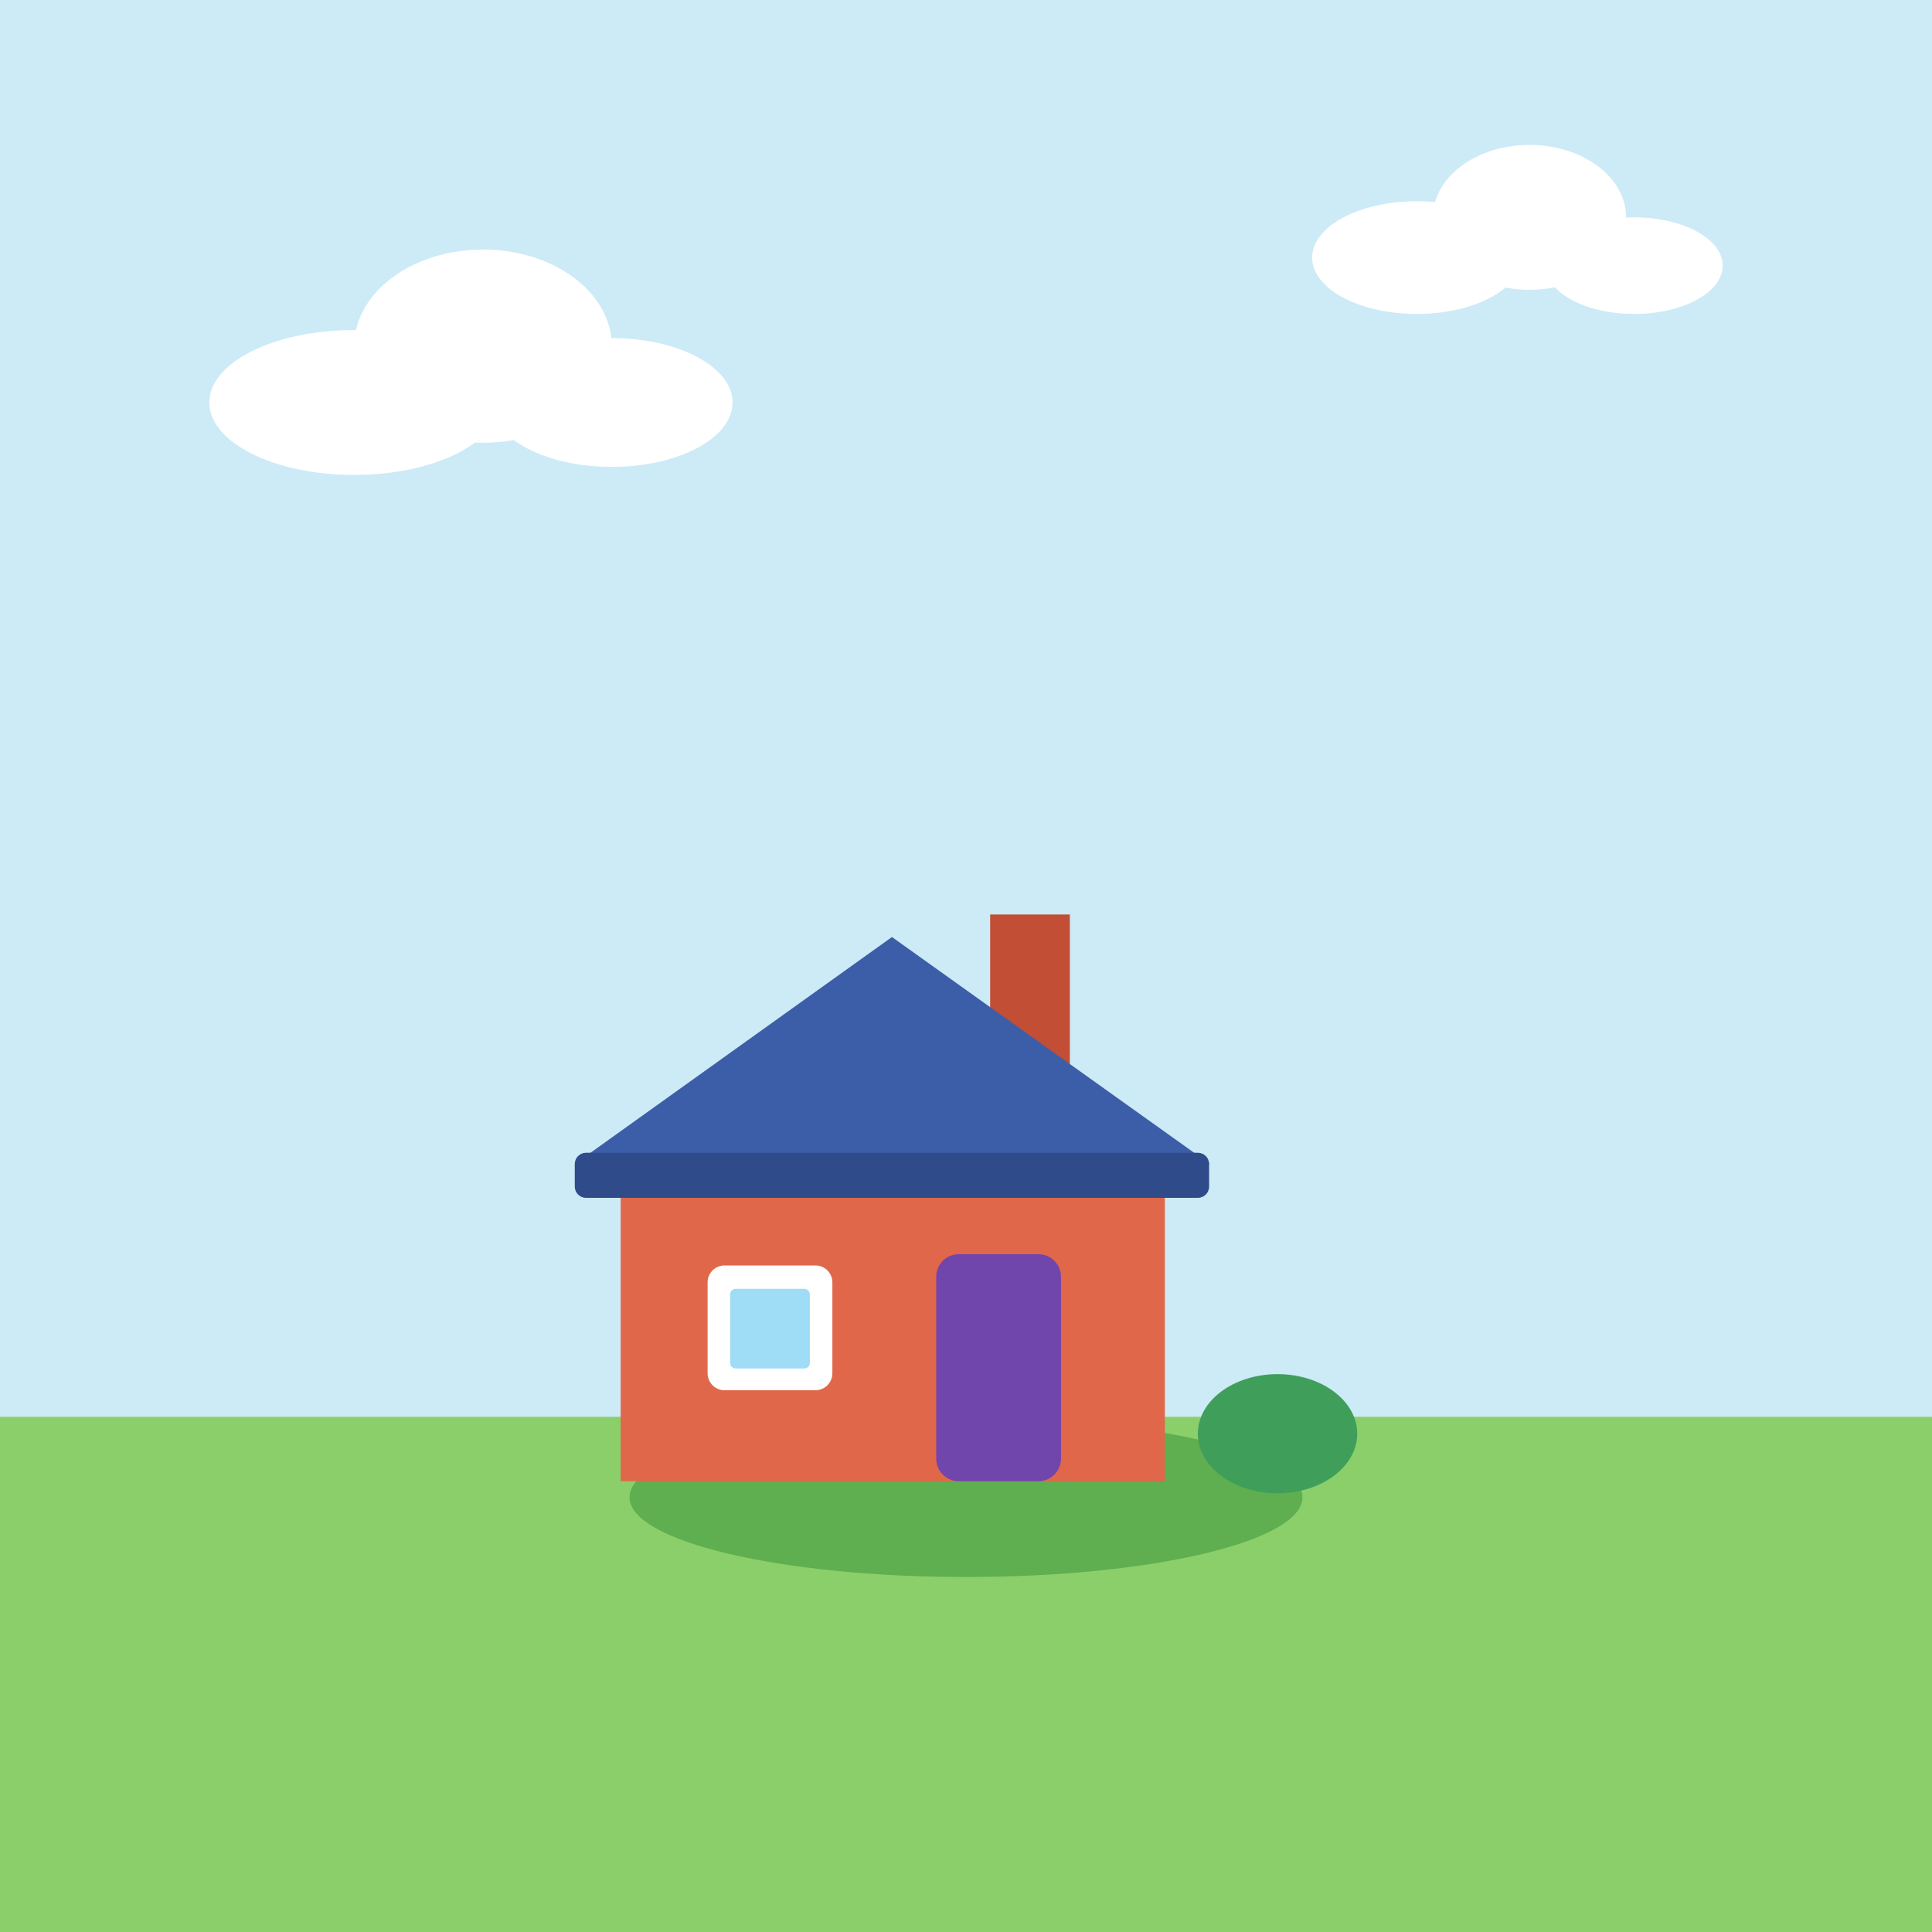
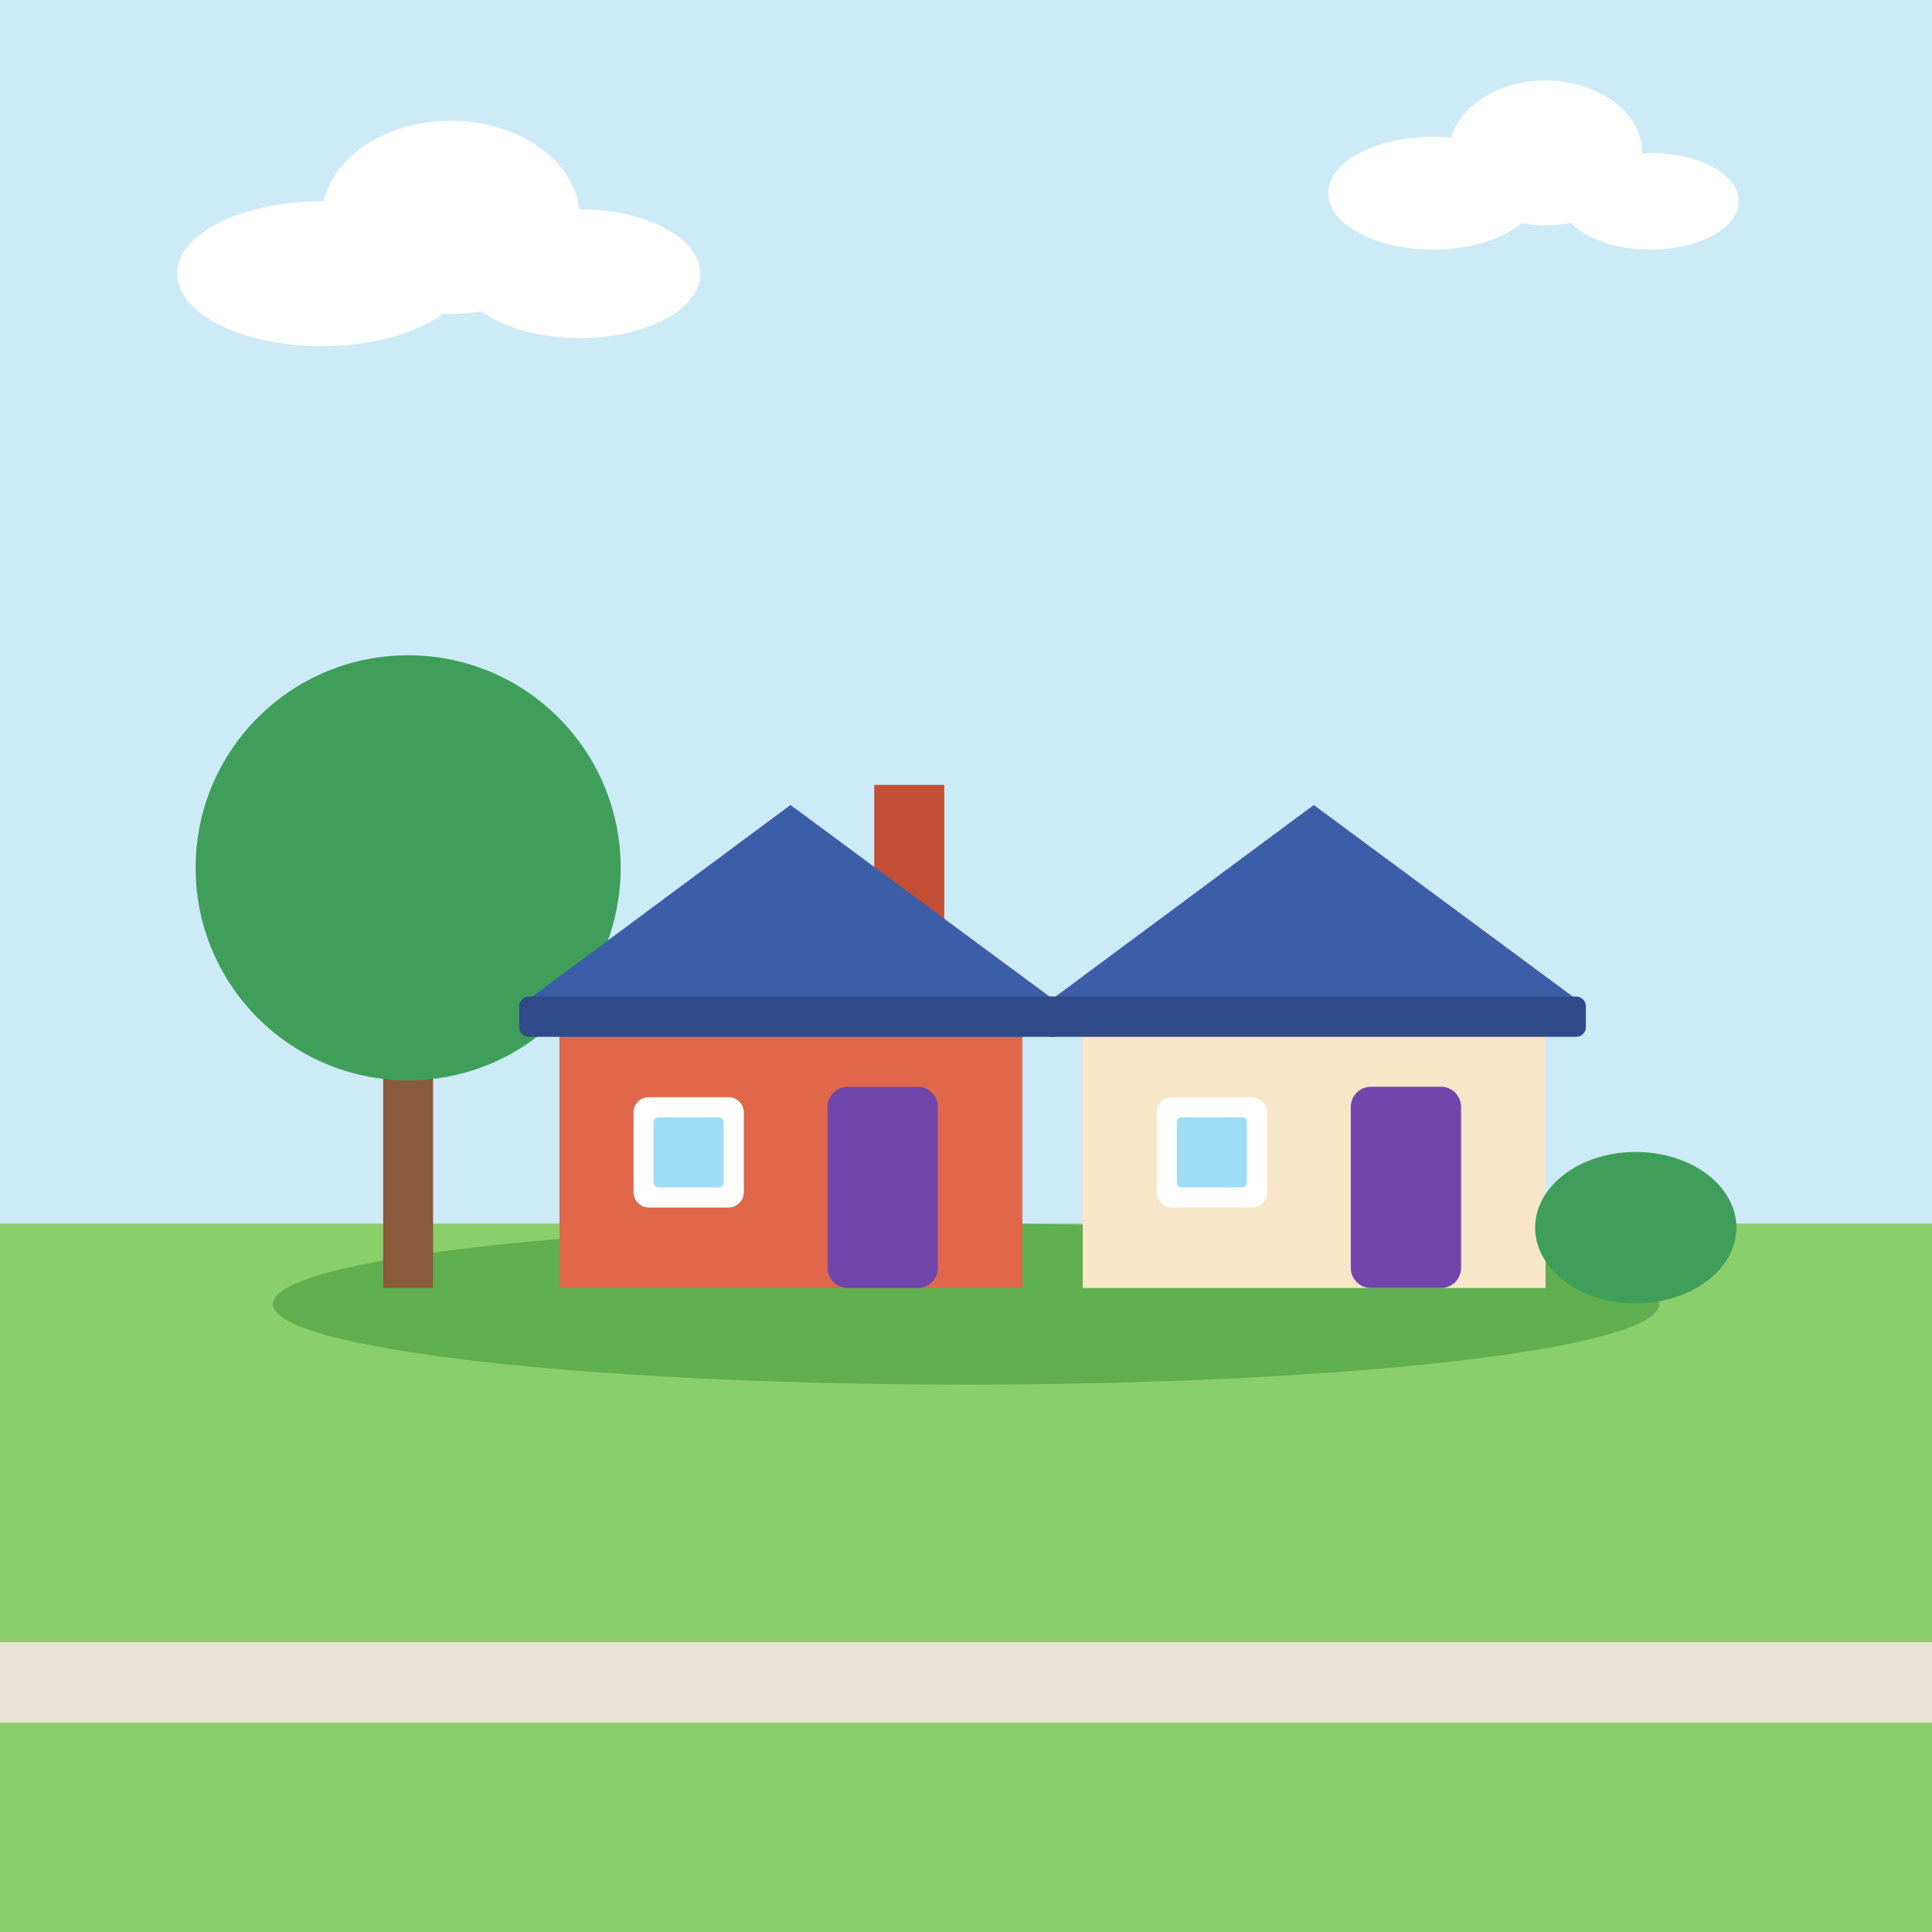
<svg xmlns="http://www.w3.org/2000/svg" viewBox="0 0 240 240">
  <rect x="0" y="0" width="240" height="240" fill="#cdeaf7" />
-   <ellipse cx="44" cy="50" rx="18" ry="9" fill="#ffffff" />
-   <ellipse cx="60" cy="43" rx="16" ry="12" fill="#ffffff" />
-   <ellipse cx="76" cy="50" rx="15" ry="8" fill="#ffffff" />
-   <ellipse cx="176" cy="32" rx="13" ry="7" fill="#ffffff" />
-   <ellipse cx="190" cy="27" rx="12" ry="9" fill="#ffffff" />
-   <ellipse cx="203" cy="33" rx="11" ry="6" fill="#ffffff" />
-   <rect x="0" y="176" width="240" height="64" fill="#8bcf6a" />
-   <ellipse cx="120" cy="186" rx="41.8" ry="9.9" fill="#5fae4f" />
-   <rect x="123" y="113.6" width="9.9" height="25.3" fill="#c24e36" />
-   <rect x="77.1" y="144.6" width="67.6" height="39.4" fill="#e0674a" />
-   <polygon points="71.4,144.6 110.8,116.4 150.3,144.6" fill="#3c5ea8" />
-   <rect x="71.4" y="143.2" width="78.8" height="5.6" rx="1.4" fill="#2f4b8a" />
-   <rect x="116.3" y="155.8" width="15.5" height="28.2" rx="2.8" fill="#7046ad" />
-   <rect x="87.9" y="157.2" width="15.5" height="15.5" rx="2.1" fill="#ffffff" />
-   <rect x="90.7" y="160.1" width="9.9" height="9.9" rx="0.7" fill="#9fdcf5" />
-   <ellipse cx="158.7" cy="178.1" rx="9.9" ry="7.4" fill="#3f9f5a" />
+   <ellipse cx="40" cy="34" rx="18" ry="9" fill="#ffffff" />
+   <ellipse cx="56" cy="27" rx="16" ry="12" fill="#ffffff" />
+   <ellipse cx="72" cy="34" rx="15" ry="8" fill="#ffffff" />
+   <ellipse cx="178" cy="24" rx="13" ry="7" fill="#ffffff" />
+   <ellipse cx="192" cy="19" rx="12" ry="9" fill="#ffffff" />
+   <ellipse cx="205" cy="25" rx="11" ry="6" fill="#ffffff" />
+   <rect x="0" y="152" width="240" height="88" fill="#8bcf6a" />
+   <rect x="0" y="204" width="240" height="10" fill="#e8e3d6" />
+   <ellipse cx="120" cy="162" rx="86.1" ry="10" fill="#5fae4f" />
+   <rect x="47.6" y="121.5" width="6.2" height="38.5" fill="#8a5a3c" />
+   <circle cx="50.7" cy="107.8" r="26.4" fill="#3f9f5a" />
+   <rect x="108.6" y="97.5" width="8.7" height="22.5" fill="#c24e36" />
+   <rect x="69.5" y="125" width="57.5" height="35" fill="#e0674a" />
+   <polygon points="64.5,125 98.2,100 132,125" fill="#3c5ea8" />
+   <rect x="64.5" y="123.8" width="67.5" height="5" rx="1.2" fill="#2f4b8a" />
+   <rect x="102.8" y="135" width="13.7" height="25" rx="2.5" fill="#7046ad" />
+   <rect x="78.7" y="136.3" width="13.7" height="13.7" rx="1.9" fill="#ffffff" />
+   <rect x="81.2" y="138.8" width="8.7" height="8.7" rx="0.6" fill="#9fdcf5" />
+   <rect x="134.5" y="125" width="57.5" height="35" fill="#f7e6c8" />
+   <polygon points="129.5,125 163.2,100 197,125" fill="#3c5ea8" />
+   <rect x="129.5" y="123.8" width="67.5" height="5" rx="1.2" fill="#2f4b8a" />
+   <rect x="167.8" y="135" width="13.7" height="25" rx="2.5" fill="#7046ad" />
+   <rect x="143.7" y="136.3" width="13.7" height="13.7" rx="1.9" fill="#ffffff" />
+   <rect x="146.2" y="138.8" width="8.7" height="8.7" rx="0.6" fill="#9fdcf5" />
+   <ellipse cx="203.2" cy="152.5" rx="12.5" ry="9.4" fill="#3f9f5a" />
</svg>
